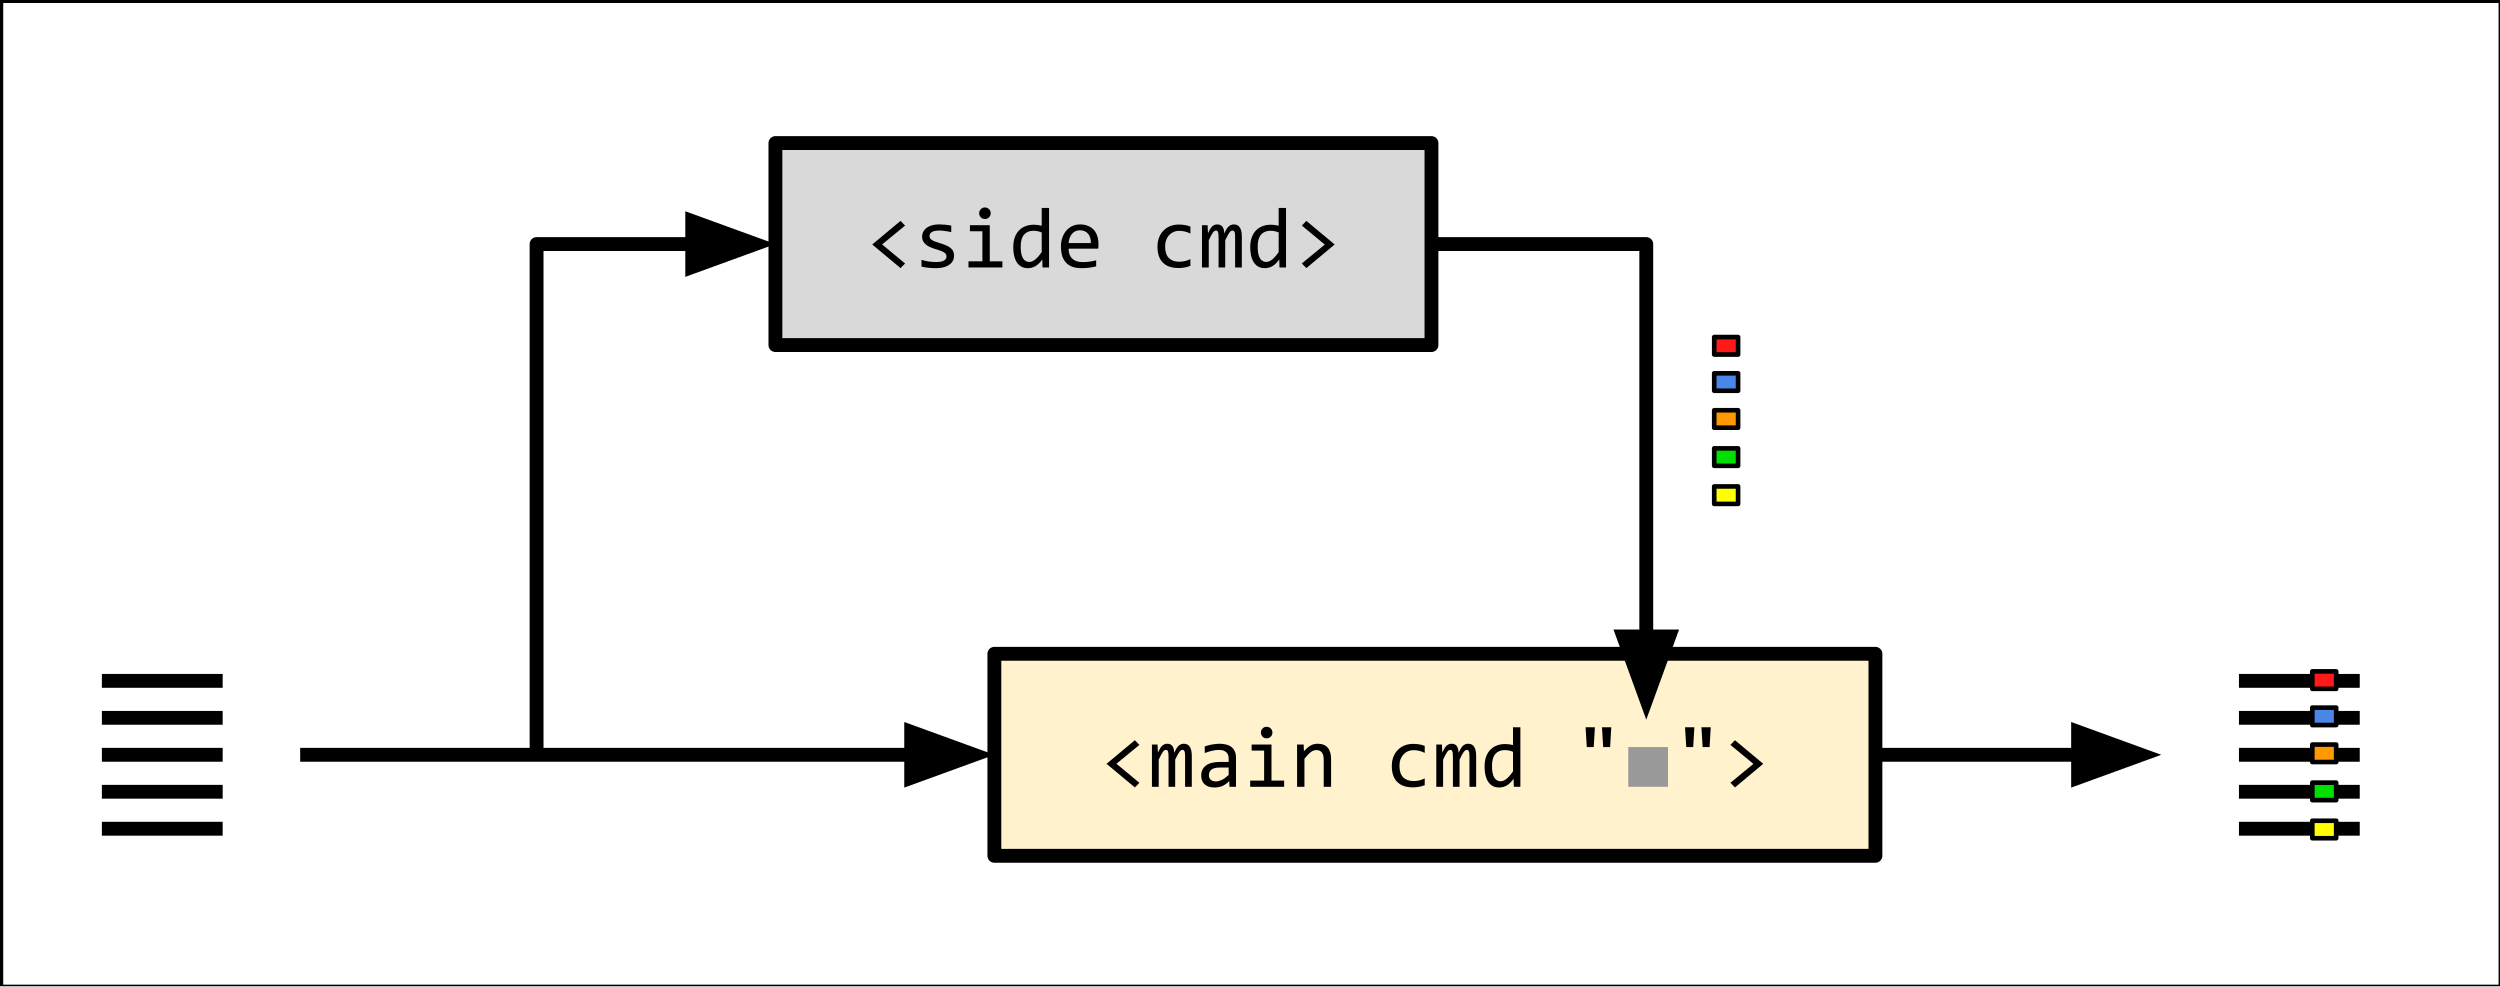
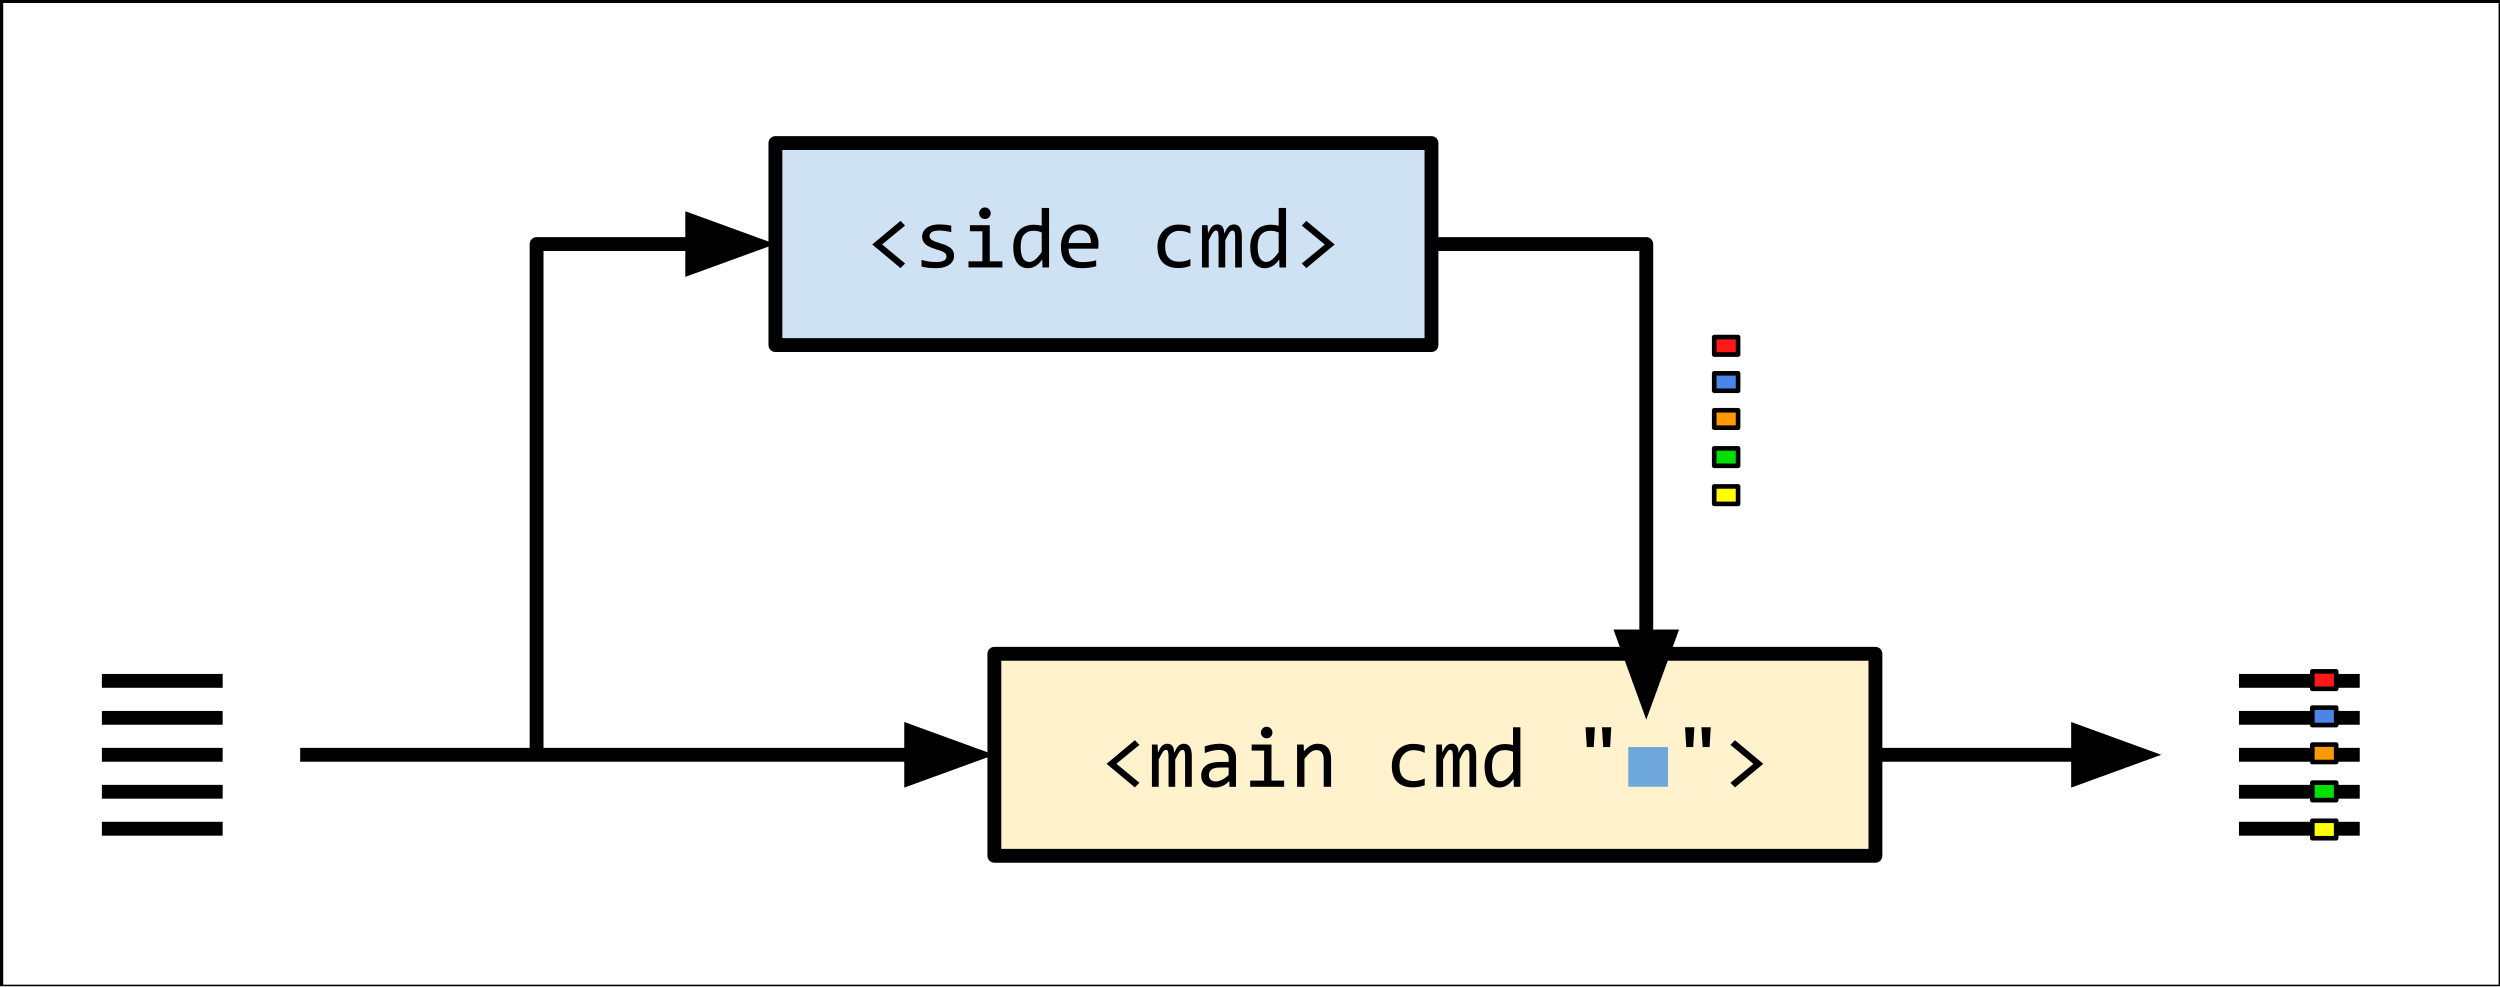
<svg xmlns="http://www.w3.org/2000/svg" version="1.1" viewBox="0.0 0.0 541.045 213.433" fill="none" stroke="none" stroke-linecap="square" stroke-miterlimit="10">
  <clipPath id="p.0">
    <path d="m0 0l541.045 0l0 213.433l-541.045 0l0 -213.433z" clip-rule="nonzero" />
  </clipPath>
  <g clip-path="url(#p.0)">
    <path fill="#000000" fill-opacity="0.0" d="m0 0l541.045 0l0 213.433l-541.045 0z" fill-rule="evenodd" />
    <path fill="#ffffff" d="m0.197 0.155l541.039 0l0 213.449l-541.039 0z" fill-rule="evenodd" />
    <path stroke="#000000" stroke-width="1.0" stroke-linejoin="round" stroke-linecap="butt" d="m0.197 0.155l541.039 0l0 213.449l-541.039 0z" fill-rule="evenodd" />
    <path fill="#000000" fill-opacity="0.0" d="m64.962 163.352l150.236 0" fill-rule="evenodd" />
    <path stroke="#000000" stroke-width="3.0" stroke-linejoin="round" stroke-linecap="butt" d="m64.962 163.352l132.236 0" fill-rule="evenodd" />
    <path fill="#000000" stroke="#000000" stroke-width="3.0" stroke-linecap="butt" d="m197.198 168.307l13.614 -4.955l-13.614 -4.955z" fill-rule="evenodd" />
-     <path fill="#d9d9d9" d="m167.811 30.961l141.984 0l0 43.717l-141.984 0z" fill-rule="evenodd" />
+     <path fill="#cfe2f3" d="m167.811 30.961l141.984 0l0 43.717l-141.984 0z" fill-rule="evenodd" />
    <path stroke="#000000" stroke-width="3.0" stroke-linejoin="round" stroke-linecap="butt" d="m167.811 30.961l141.984 0l0 43.717l-141.984 0z" fill-rule="evenodd" />
    <path fill="#000000" d="m195.876 57.021l-0.984 1.0l-6.125 -5.109l6.125 -5.109l0.984 1.016l-4.969 4.078l4.969 4.125zm10.601 -1.641q0 0.484 -0.172 0.875q-0.156 0.375 -0.438 0.672q-0.281 0.297 -0.656 0.516q-0.375 0.203 -0.797 0.344q-0.422 0.125 -0.875 0.188q-0.453 0.062 -0.875 0.062q-0.922 0 -1.703 -0.078q-0.781 -0.078 -1.531 -0.266l0 -1.453q0.797 0.234 1.594 0.359q0.797 0.109 1.578 0.109q1.141 0 1.688 -0.312q0.547 -0.312 0.547 -0.891q0 -0.234 -0.094 -0.422q-0.078 -0.203 -0.312 -0.375q-0.219 -0.188 -0.703 -0.375q-0.484 -0.203 -1.312 -0.438q-0.609 -0.188 -1.141 -0.422q-0.516 -0.234 -0.906 -0.547q-0.375 -0.328 -0.594 -0.75q-0.219 -0.422 -0.219 -1.016q0 -0.375 0.172 -0.828q0.172 -0.453 0.594 -0.844q0.438 -0.406 1.172 -0.656q0.734 -0.266 1.812 -0.266q0.547 0 1.203 0.062q0.656 0.062 1.359 0.203l0 1.406q-0.75 -0.172 -1.422 -0.25q-0.656 -0.094 -1.156 -0.094q-0.594 0 -1.0 0.094q-0.391 0.078 -0.656 0.25q-0.25 0.156 -0.359 0.375q-0.109 0.203 -0.109 0.453q0 0.25 0.094 0.453q0.109 0.188 0.359 0.375q0.266 0.188 0.719 0.375q0.469 0.188 1.219 0.406q0.812 0.234 1.359 0.5q0.562 0.25 0.906 0.578q0.359 0.312 0.5 0.719q0.156 0.406 0.156 0.906zm6.132 -5.328l-2.703 0l0 -1.312l4.297 0l0 7.812l2.734 0l0 1.328l-7.344 0l0 -1.328l3.016 0l0 -6.5zm0.547 -5.156q0.266 0 0.484 0.094q0.234 0.094 0.406 0.281q0.172 0.172 0.266 0.391q0.094 0.219 0.094 0.484q0 0.25 -0.094 0.484q-0.094 0.234 -0.266 0.406q-0.172 0.172 -0.406 0.266q-0.219 0.094 -0.484 0.094q-0.266 0 -0.5 -0.094q-0.219 -0.094 -0.391 -0.266q-0.156 -0.172 -0.266 -0.406q-0.094 -0.234 -0.094 -0.484q0 -0.266 0.094 -0.484q0.109 -0.219 0.266 -0.391q0.172 -0.188 0.391 -0.281q0.234 -0.094 0.5 -0.094zm6.132 8.609q0 -1.172 0.312 -2.078q0.312 -0.906 0.906 -1.531q0.594 -0.625 1.406 -0.938q0.828 -0.328 1.844 -0.328q0.438 0 0.859 0.062q0.422 0.047 0.828 0.156l0 -3.844l1.594 0l0 12.875l-1.422 0l-0.047 -1.734q-0.672 0.969 -1.453 1.438q-0.766 0.453 -1.672 0.453q-0.781 0 -1.375 -0.312q-0.594 -0.328 -1.0 -0.922q-0.391 -0.609 -0.594 -1.438q-0.188 -0.844 -0.188 -1.859zm1.609 -0.109q0 1.656 0.484 2.484q0.5 0.812 1.391 0.812q0.594 0 1.266 -0.531q0.672 -0.547 1.406 -1.609l0 -4.234q-0.391 -0.188 -0.859 -0.281q-0.469 -0.094 -0.938 -0.094q-1.297 0 -2.031 0.844q-0.719 0.828 -0.719 2.609zm16.835 -0.578q0 0.344 -0.016 0.578q0 0.219 -0.031 0.422l-6.422 0q0 1.406 0.781 2.156q0.797 0.75 2.266 0.75q0.406 0 0.797 -0.031q0.406 -0.031 0.781 -0.078q0.375 -0.062 0.719 -0.125q0.344 -0.078 0.625 -0.156l0 1.297q-0.641 0.188 -1.469 0.297q-0.812 0.109 -1.688 0.109q-1.172 0 -2.016 -0.312q-0.844 -0.312 -1.391 -0.922q-0.547 -0.609 -0.812 -1.484q-0.25 -0.875 -0.25 -2.0q0 -0.953 0.281 -1.812q0.281 -0.859 0.812 -1.516q0.531 -0.656 1.297 -1.031q0.781 -0.391 1.766 -0.391q0.953 0 1.688 0.312q0.75 0.297 1.25 0.844q0.5 0.547 0.766 1.344q0.266 0.781 0.266 1.75zm-1.656 -0.219q0.031 -0.609 -0.125 -1.109q-0.141 -0.516 -0.453 -0.875q-0.297 -0.375 -0.75 -0.578q-0.453 -0.203 -1.062 -0.203q-0.516 0 -0.953 0.203q-0.422 0.203 -0.734 0.562q-0.297 0.359 -0.5 0.875q-0.188 0.516 -0.234 1.125l4.812 0zm21.546 4.938q-0.625 0.25 -1.281 0.359q-0.641 0.109 -1.328 0.109q-2.172 0 -3.344 -1.172q-1.172 -1.172 -1.172 -3.438q0 -1.078 0.328 -1.953q0.344 -0.891 0.953 -1.516q0.609 -0.641 1.453 -0.984q0.859 -0.344 1.875 -0.344q0.719 0 1.328 0.109q0.625 0.094 1.188 0.328l0 1.516q-0.594 -0.312 -1.219 -0.453q-0.609 -0.141 -1.266 -0.141q-0.609 0 -1.156 0.234q-0.531 0.234 -0.938 0.672q-0.406 0.422 -0.656 1.062q-0.234 0.625 -0.234 1.422q0 1.656 0.797 2.484q0.812 0.812 2.25 0.812q0.641 0 1.25 -0.141q0.609 -0.141 1.172 -0.438l0 1.469zm9.679 0.344l0 -6.562q0 -0.438 -0.031 -0.703q-0.031 -0.281 -0.109 -0.438q-0.062 -0.156 -0.172 -0.219q-0.109 -0.062 -0.25 -0.062q-0.188 0 -0.344 0.109q-0.156 0.109 -0.344 0.359q-0.172 0.234 -0.391 0.641q-0.203 0.406 -0.5 1.0l0 5.875l-1.438 0l0 -6.391q0 -0.5 -0.031 -0.812q-0.031 -0.312 -0.109 -0.484q-0.062 -0.172 -0.172 -0.234q-0.109 -0.062 -0.266 -0.062q-0.172 0 -0.312 0.094q-0.141 0.078 -0.328 0.328q-0.172 0.234 -0.391 0.641q-0.219 0.406 -0.516 1.047l0 5.875l-1.469 0l0 -9.141l1.219 0l0.078 1.734q0.234 -0.516 0.453 -0.875q0.219 -0.375 0.453 -0.594q0.25 -0.219 0.516 -0.328q0.266 -0.109 0.594 -0.109q0.734 0 1.109 0.484q0.391 0.484 0.391 1.5q0.219 -0.484 0.422 -0.844q0.219 -0.375 0.453 -0.625q0.25 -0.25 0.531 -0.375q0.297 -0.141 0.688 -0.141q1.719 0 1.719 2.656l0 6.656l-1.453 0zm3.273 -4.375q0 -1.172 0.312 -2.078q0.312 -0.906 0.906 -1.531q0.594 -0.625 1.406 -0.938q0.828 -0.328 1.844 -0.328q0.438 0 0.859 0.062q0.422 0.047 0.828 0.156l0 -3.844l1.594 0l0 12.875l-1.422 0l-0.047 -1.734q-0.672 0.969 -1.453 1.438q-0.766 0.453 -1.672 0.453q-0.781 0 -1.375 -0.312q-0.594 -0.328 -1.0 -0.922q-0.391 -0.609 -0.594 -1.438q-0.188 -0.844 -0.188 -1.859zm1.609 -0.109q0 1.656 0.484 2.484q0.5 0.812 1.391 0.812q0.594 0 1.266 -0.531q0.672 -0.547 1.406 -1.609l0 -4.234q-0.391 -0.188 -0.859 -0.281q-0.469 -0.094 -0.938 -0.094q-1.297 0 -2.031 0.844q-0.719 0.828 -0.719 2.609zm9.554 -4.578l0.984 -1.016l6.125 5.109l-6.125 5.109l-0.984 -1.0l4.969 -4.094l-4.969 -4.109z" fill-rule="nonzero" />
    <path fill="#000000" fill-opacity="0.0" d="m405.877 163.353l61.858 0" fill-rule="evenodd" />
    <path stroke="#000000" stroke-width="3.0" stroke-linejoin="round" stroke-linecap="butt" d="m405.877 163.353l43.858 0" fill-rule="evenodd" />
    <path fill="#000000" stroke="#000000" stroke-width="3.0" stroke-linecap="butt" d="m449.735 168.308l13.614 -4.955l-13.614 -4.955z" fill-rule="evenodd" />
    <path fill="#000000" fill-opacity="0.0" d="m116.126 163.654l0 -110.835l51.685 0" fill-rule="evenodd" />
    <path stroke="#000000" stroke-width="3.0" stroke-linejoin="round" stroke-linecap="butt" d="m116.126 163.654l0 -110.835l33.685 0" fill-rule="evenodd" />
    <path fill="#000000" stroke="#000000" stroke-width="3.0" stroke-linecap="butt" d="m149.811 57.774l13.614 -4.955l-13.614 -4.955z" fill-rule="evenodd" />
    <path fill="#fff2cc" d="m215.198 141.493l190.677 0l0 43.717l-190.677 0z" fill-rule="evenodd" />
    <path stroke="#000000" stroke-width="3.0" stroke-linejoin="round" stroke-linecap="butt" d="m215.198 141.493l190.677 0l0 43.717l-190.677 0z" fill-rule="evenodd" />
    <path fill="#000000" d="m246.59 169.412l-0.984 1.0l-6.125 -5.109l6.125 -5.109l0.984 1.016l-4.969 4.078l4.969 4.125zm9.882 0.859l0 -6.562q0 -0.438 -0.031 -0.703q-0.031 -0.281 -0.109 -0.438q-0.062 -0.156 -0.172 -0.219q-0.109 -0.062 -0.25 -0.062q-0.188 0 -0.344 0.109q-0.156 0.109 -0.344 0.359q-0.172 0.234 -0.391 0.641q-0.203 0.406 -0.5 1.0l0 5.875l-1.438 0l0 -6.391q0 -0.5 -0.031 -0.812q-0.031 -0.312 -0.109 -0.484q-0.062 -0.172 -0.172 -0.234q-0.109 -0.062 -0.266 -0.062q-0.172 0 -0.312 0.094q-0.141 0.078 -0.328 0.328q-0.172 0.234 -0.391 0.641q-0.219 0.406 -0.516 1.047l0 5.875l-1.469 0l0 -9.141l1.219 0l0.078 1.734q0.234 -0.516 0.453 -0.875q0.219 -0.375 0.453 -0.594q0.25 -0.219 0.516 -0.328q0.266 -0.109 0.594 -0.109q0.734 0 1.109 0.484q0.391 0.484 0.391 1.5q0.219 -0.484 0.422 -0.844q0.219 -0.375 0.453 -0.625q0.25 -0.25 0.531 -0.375q0.297 -0.141 0.688 -0.141q1.719 0 1.719 2.656l0 6.656l-1.453 0zm9.601 0l-0.031 -1.234q-0.75 0.75 -1.516 1.078q-0.766 0.312 -1.625 0.312q-0.781 0 -1.344 -0.188q-0.547 -0.203 -0.906 -0.547q-0.359 -0.359 -0.531 -0.828q-0.156 -0.484 -0.156 -1.031q0 -1.375 1.016 -2.156q1.031 -0.781 3.031 -0.781l1.891 0l0 -0.797q0 -0.812 -0.516 -1.297q-0.516 -0.5 -1.578 -0.5q-0.781 0 -1.531 0.188q-0.75 0.172 -1.547 0.484l0 -1.438q0.297 -0.109 0.656 -0.203q0.375 -0.109 0.781 -0.188q0.406 -0.078 0.859 -0.125q0.453 -0.062 0.906 -0.062q0.828 0 1.484 0.188q0.672 0.172 1.125 0.547q0.469 0.375 0.703 0.953q0.25 0.562 0.25 1.328l0 6.297l-1.422 0zm-0.172 -4.156l-2.016 0q-0.578 0 -1.016 0.125q-0.422 0.109 -0.703 0.328q-0.266 0.219 -0.406 0.531q-0.125 0.297 -0.125 0.672q0 0.266 0.078 0.516q0.078 0.234 0.266 0.422q0.188 0.188 0.469 0.297q0.297 0.109 0.719 0.109q0.547 0 1.25 -0.328q0.703 -0.344 1.484 -1.062l0 -1.609zm7.679 -3.672l-2.703 0l0 -1.312l4.297 0l0 7.812l2.734 0l0 1.328l-7.344 0l0 -1.328l3.016 0l0 -6.5zm0.547 -5.156q0.266 0 0.484 0.094q0.234 0.094 0.406 0.281q0.172 0.172 0.266 0.391q0.094 0.219 0.094 0.484q0 0.25 -0.094 0.484q-0.094 0.234 -0.266 0.406q-0.172 0.172 -0.406 0.266q-0.219 0.094 -0.484 0.094q-0.266 0 -0.5 -0.094q-0.219 -0.094 -0.391 -0.266q-0.156 -0.172 -0.266 -0.406q-0.094 -0.234 -0.094 -0.484q0 -0.266 0.094 -0.484q0.109 -0.219 0.266 -0.391q0.172 -0.188 0.391 -0.281q0.234 -0.094 0.5 -0.094zm6.585 3.844l1.422 0l0.062 1.469q0.391 -0.469 0.766 -0.781q0.375 -0.312 0.734 -0.5q0.359 -0.203 0.734 -0.281q0.375 -0.078 0.781 -0.078q1.406 0 2.125 0.844q0.734 0.828 0.734 2.5l0 5.969l-1.594 0l0 -5.844q0 -1.078 -0.406 -1.578q-0.391 -0.516 -1.188 -0.516q-0.281 0 -0.562 0.094q-0.281 0.078 -0.578 0.297q-0.297 0.203 -0.656 0.578q-0.344 0.359 -0.781 0.906l0 6.062l-1.594 0l0 -9.141zm27.624 8.797q-0.625 0.25 -1.281 0.359q-0.641 0.109 -1.328 0.109q-2.172 0 -3.344 -1.172q-1.172 -1.172 -1.172 -3.438q0 -1.078 0.328 -1.953q0.344 -0.891 0.953 -1.516q0.609 -0.641 1.453 -0.984q0.859 -0.344 1.875 -0.344q0.719 0 1.328 0.109q0.625 0.094 1.188 0.328l0 1.516q-0.594 -0.312 -1.219 -0.453q-0.609 -0.141 -1.266 -0.141q-0.609 0 -1.156 0.234q-0.531 0.234 -0.938 0.672q-0.406 0.422 -0.656 1.062q-0.234 0.625 -0.234 1.422q0 1.656 0.797 2.484q0.812 0.812 2.25 0.812q0.641 0 1.25 -0.141q0.609 -0.141 1.172 -0.438l0 1.469zm9.679 0.344l0 -6.562q0 -0.438 -0.031 -0.703q-0.031 -0.281 -0.109 -0.438q-0.062 -0.156 -0.172 -0.219q-0.109 -0.062 -0.25 -0.062q-0.188 0 -0.344 0.109q-0.156 0.109 -0.344 0.359q-0.172 0.234 -0.391 0.641q-0.203 0.406 -0.5 1.0l0 5.875l-1.438 0l0 -6.391q0 -0.5 -0.031 -0.812q-0.031 -0.312 -0.109 -0.484q-0.062 -0.172 -0.172 -0.234q-0.109 -0.062 -0.266 -0.062q-0.172 0 -0.312 0.094q-0.141 0.078 -0.328 0.328q-0.172 0.234 -0.391 0.641q-0.219 0.406 -0.516 1.047l0 5.875l-1.469 0l0 -9.141l1.219 0l0.078 1.734q0.234 -0.516 0.453 -0.875q0.219 -0.375 0.453 -0.594q0.25 -0.219 0.516 -0.328q0.266 -0.109 0.594 -0.109q0.734 0 1.109 0.484q0.391 0.484 0.391 1.5q0.219 -0.484 0.422 -0.844q0.219 -0.375 0.453 -0.625q0.25 -0.25 0.531 -0.375q0.297 -0.141 0.688 -0.141q1.719 0 1.719 2.656l0 6.656l-1.453 0zm3.273 -4.375q0 -1.172 0.312 -2.078q0.312 -0.906 0.906 -1.531q0.594 -0.625 1.406 -0.938q0.828 -0.328 1.844 -0.328q0.438 0 0.859 0.062q0.422 0.047 0.828 0.156l0 -3.844l1.594 0l0 12.875l-1.422 0l-0.047 -1.734q-0.672 0.969 -1.453 1.438q-0.766 0.453 -1.672 0.453q-0.781 0 -1.375 -0.312q-0.594 -0.328 -1.0 -0.922q-0.391 -0.609 -0.594 -1.438q-0.188 -0.844 -0.188 -1.859zm1.609 -0.109q0 1.656 0.484 2.484q0.5 0.812 1.391 0.812q0.594 0 1.266 -0.531q0.672 -0.547 1.406 -1.609l0 -4.234q-0.391 -0.188 -0.859 -0.281q-0.469 -0.094 -0.938 -0.094q-1.297 0 -2.031 0.844q-0.719 0.828 -0.719 2.609zm22.265 -8.391l-0.25 4.281l-1.5 0l-0.266 -4.281l2.016 0zm3.547 0l-0.25 4.281l-1.5 0l-0.266 -4.281l2.016 0z" fill-rule="nonzero" />
-     <path fill="#999999" d="m352.389 161.678l8.594 0l0 8.594l-8.594 0l0 -8.594z" fill-rule="nonzero" />
+     <path fill="#6fa8dc" d="m352.389 161.678l8.594 0l0 8.594l-8.594 0l0 -8.594z" fill-rule="nonzero" />
    <path fill="#000000" d="m366.688 157.397l-0.25 4.281l-1.5 0l-0.266 -4.281l2.016 0zm3.547 0l-0.25 4.281l-1.5 0l-0.266 -4.281l2.016 0zm4.257 3.812l0.984 -1.016l6.125 5.109l-6.125 5.109l-0.984 -1.0l4.969 -4.094l-4.969 -4.109z" fill-rule="nonzero" />
    <path fill="#000000" fill-opacity="0.0" d="m309.795 52.819l46.488 0l0 102.929" fill-rule="evenodd" />
    <path stroke="#000000" stroke-width="3.0" stroke-linejoin="round" stroke-linecap="butt" d="m309.795 52.819l46.488 0l0 84.929" fill-rule="evenodd" />
    <path fill="#000000" stroke="#000000" stroke-width="3.0" stroke-linecap="butt" d="m351.328 137.748l4.955 13.614l4.955 -13.614z" fill-rule="evenodd" />
    <path fill="#000000" fill-opacity="0.0" d="m22.049 147.352l26.142 0" fill-rule="evenodd" />
    <path stroke="#000000" stroke-width="3.0" stroke-linejoin="round" stroke-linecap="butt" d="m22.049 147.352l26.142 0" fill-rule="evenodd" />
    <path fill="#000000" fill-opacity="0.0" d="m22.049 155.352l26.142 0" fill-rule="evenodd" />
    <path stroke="#000000" stroke-width="3.0" stroke-linejoin="round" stroke-linecap="butt" d="m22.049 155.352l26.142 0" fill-rule="evenodd" />
    <path fill="#000000" fill-opacity="0.0" d="m22.049 163.352l26.142 0" fill-rule="evenodd" />
    <path stroke="#000000" stroke-width="3.0" stroke-linejoin="round" stroke-linecap="butt" d="m22.049 163.352l26.142 0" fill-rule="evenodd" />
    <path fill="#000000" fill-opacity="0.0" d="m22.049 171.352l26.142 0" fill-rule="evenodd" />
    <path stroke="#000000" stroke-width="3.0" stroke-linejoin="round" stroke-linecap="butt" d="m22.049 171.352l26.142 0" fill-rule="evenodd" />
    <path fill="#000000" fill-opacity="0.0" d="m22.049 179.352l26.142 0" fill-rule="evenodd" />
    <path stroke="#000000" stroke-width="3.0" stroke-linejoin="round" stroke-linecap="butt" d="m22.049 179.352l26.142 0" fill-rule="evenodd" />
    <path fill="#000000" fill-opacity="0.0" d="m484.55 147.352l26.142 0" fill-rule="evenodd" />
    <path stroke="#000000" stroke-width="3.0" stroke-linejoin="round" stroke-linecap="butt" d="m484.55 147.352l26.142 0" fill-rule="evenodd" />
    <path fill="#000000" fill-opacity="0.0" d="m484.55 155.352l26.142 0" fill-rule="evenodd" />
    <path stroke="#000000" stroke-width="3.0" stroke-linejoin="round" stroke-linecap="butt" d="m484.55 155.352l26.142 0" fill-rule="evenodd" />
    <path fill="#000000" fill-opacity="0.0" d="m484.55 163.352l26.142 0" fill-rule="evenodd" />
    <path stroke="#000000" stroke-width="3.0" stroke-linejoin="round" stroke-linecap="butt" d="m484.55 163.352l26.142 0" fill-rule="evenodd" />
    <path fill="#000000" fill-opacity="0.0" d="m484.55 171.352l26.142 0" fill-rule="evenodd" />
    <path stroke="#000000" stroke-width="3.0" stroke-linejoin="round" stroke-linecap="butt" d="m484.55 171.352l26.142 0" fill-rule="evenodd" />
    <path fill="#000000" fill-opacity="0.0" d="m484.55 179.352l26.142 0" fill-rule="evenodd" />
    <path stroke="#000000" stroke-width="3.0" stroke-linejoin="round" stroke-linecap="butt" d="m484.55 179.352l26.142 0" fill-rule="evenodd" />
    <path fill="#ff1919" d="m370.988 72.948l5.165 0l0 3.78l-5.165 0z" fill-rule="evenodd" />
    <path stroke="#000000" stroke-width="1.0" stroke-linejoin="round" stroke-linecap="butt" d="m370.988 72.948l5.165 0l0 3.78l-5.165 0z" fill-rule="evenodd" />
    <path fill="#4a86e8" d="m370.988 80.787l5.165 0l0 3.78l-5.165 0z" fill-rule="evenodd" />
    <path stroke="#000000" stroke-width="1.0" stroke-linejoin="round" stroke-linecap="butt" d="m370.988 80.787l5.165 0l0 3.78l-5.165 0z" fill-rule="evenodd" />
    <path fill="#ff9900" d="m370.988 88.787l5.165 0l0 3.78l-5.165 0z" fill-rule="evenodd" />
    <path stroke="#000000" stroke-width="1.0" stroke-linejoin="round" stroke-linecap="butt" d="m370.988 88.787l5.165 0l0 3.78l-5.165 0z" fill-rule="evenodd" />
    <path fill="#00e000" d="m370.988 97.03l5.165 0l0 3.78l-5.165 0z" fill-rule="evenodd" />
    <path stroke="#000000" stroke-width="1.0" stroke-linejoin="round" stroke-linecap="butt" d="m370.988 97.03l5.165 0l0 3.78l-5.165 0z" fill-rule="evenodd" />
    <path fill="#ffff00" d="m370.988 105.273l5.165 0l0 3.78l-5.165 0z" fill-rule="evenodd" />
    <path stroke="#000000" stroke-width="1.0" stroke-linejoin="round" stroke-linecap="butt" d="m370.988 105.273l5.165 0l0 3.78l-5.165 0z" fill-rule="evenodd" />
    <path fill="#ff1919" d="m500.425 145.299l5.165 0l0 3.78l-5.165 0z" fill-rule="evenodd" />
    <path stroke="#000000" stroke-width="1.0" stroke-linejoin="round" stroke-linecap="butt" d="m500.425 145.299l5.165 0l0 3.78l-5.165 0z" fill-rule="evenodd" />
    <path fill="#4a86e8" d="m500.425 153.139l5.165 0l0 3.78l-5.165 0z" fill-rule="evenodd" />
    <path stroke="#000000" stroke-width="1.0" stroke-linejoin="round" stroke-linecap="butt" d="m500.425 153.139l5.165 0l0 3.78l-5.165 0z" fill-rule="evenodd" />
    <path fill="#ff9900" d="m500.425 161.139l5.165 0l0 3.78l-5.165 0z" fill-rule="evenodd" />
    <path stroke="#000000" stroke-width="1.0" stroke-linejoin="round" stroke-linecap="butt" d="m500.425 161.139l5.165 0l0 3.78l-5.165 0z" fill-rule="evenodd" />
    <path fill="#00e000" d="m500.425 169.382l5.165 0l0 3.78l-5.165 0z" fill-rule="evenodd" />
    <path stroke="#000000" stroke-width="1.0" stroke-linejoin="round" stroke-linecap="butt" d="m500.425 169.382l5.165 0l0 3.78l-5.165 0z" fill-rule="evenodd" />
    <path fill="#ffff00" d="m500.425 177.625l5.165 0l0 3.78l-5.165 0z" fill-rule="evenodd" />
    <path stroke="#000000" stroke-width="1.0" stroke-linejoin="round" stroke-linecap="butt" d="m500.425 177.625l5.165 0l0 3.78l-5.165 0z" fill-rule="evenodd" />
  </g>
</svg>
